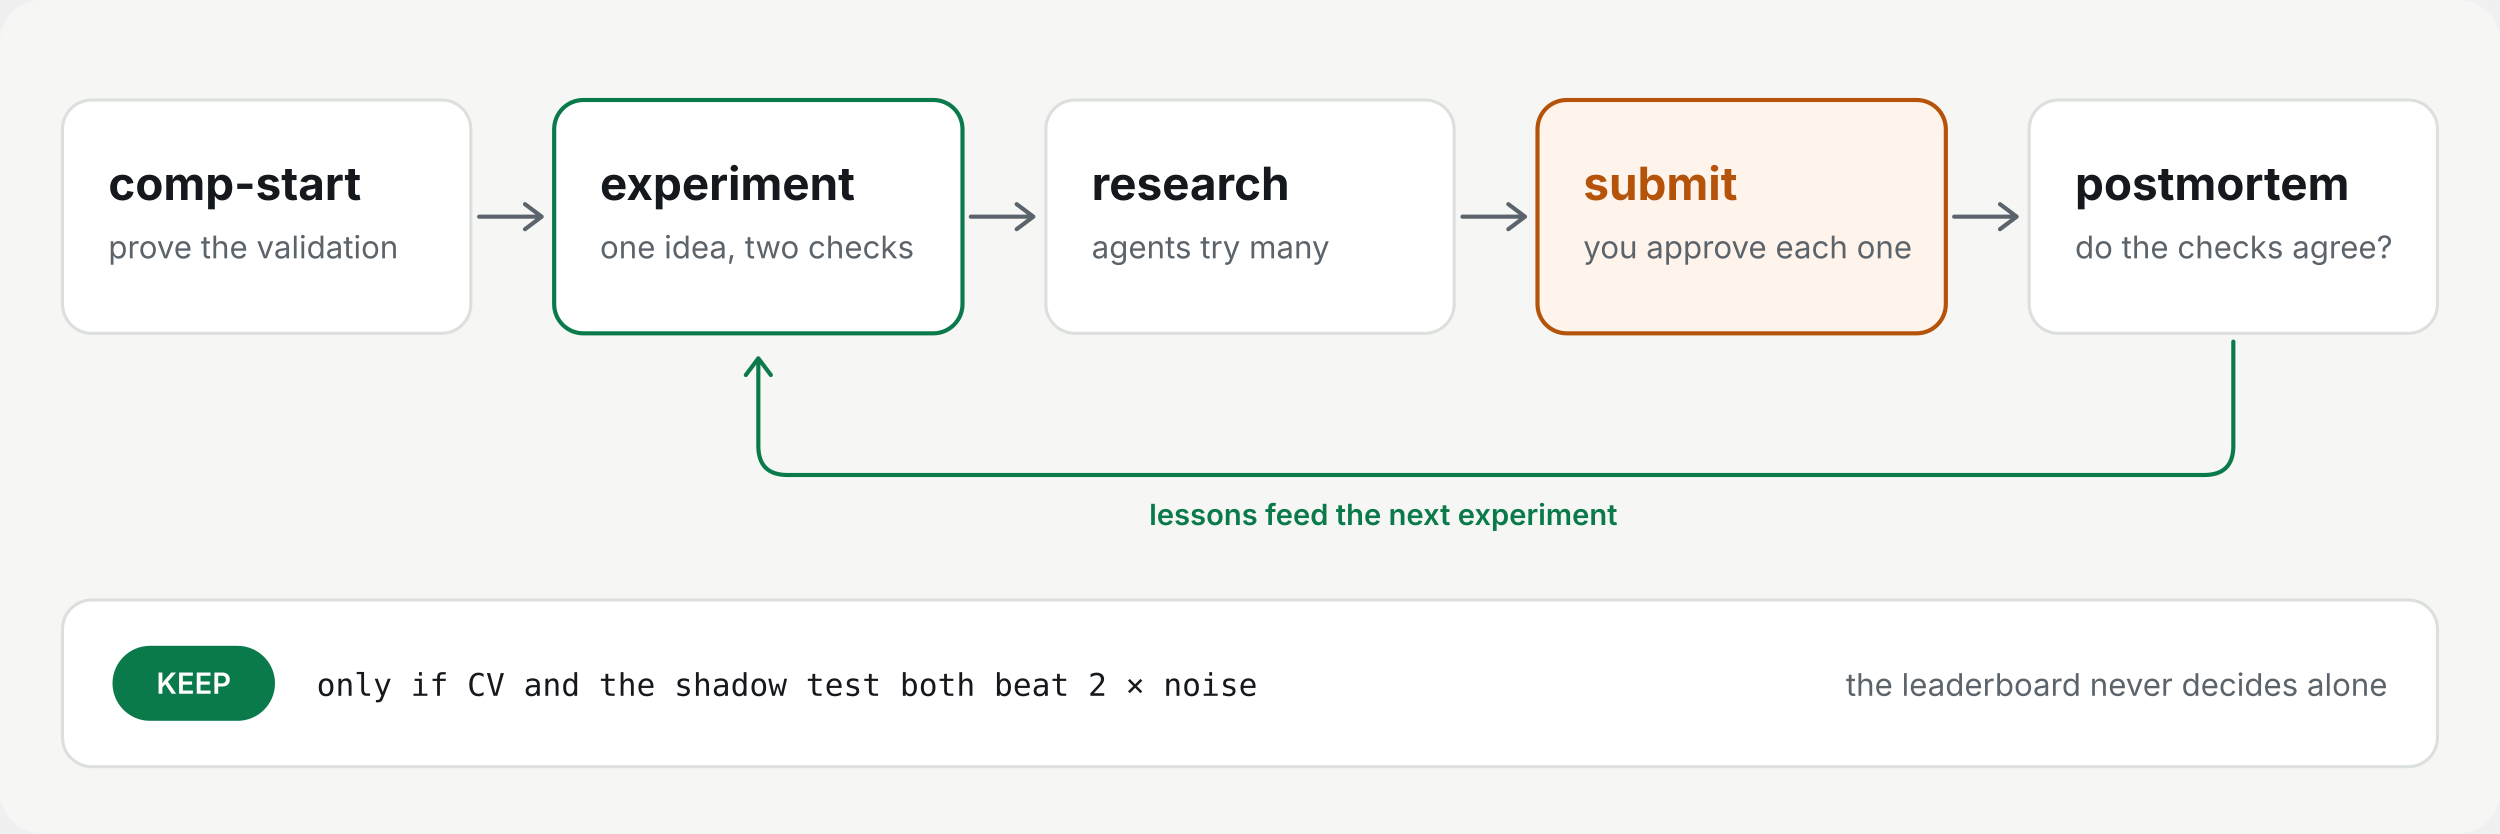
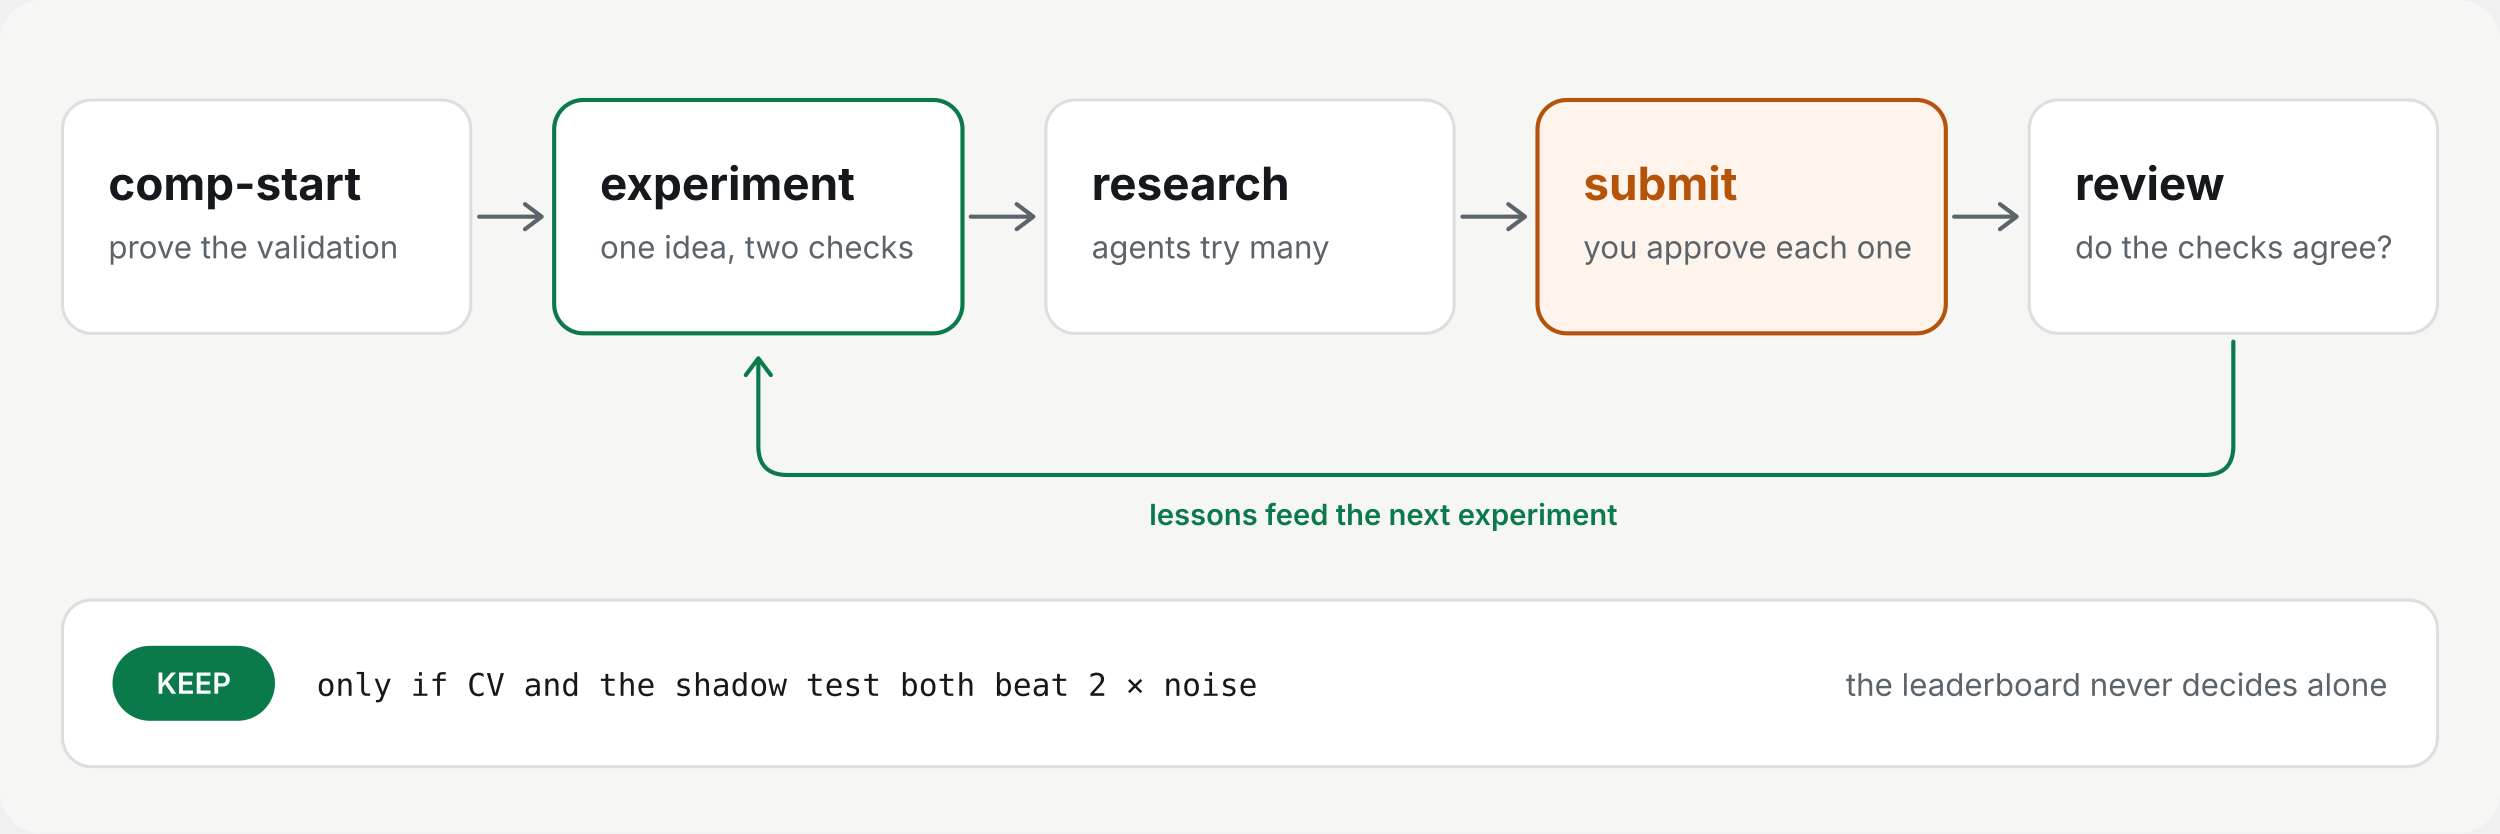
<svg xmlns="http://www.w3.org/2000/svg" viewBox="0 0 1200 400" width="1200" height="400" role="img" aria-labelledby="t d">
  <style>
    .name { font: 700 22px "Space Grotesk", Inter, -apple-system, "Segoe UI", Helvetica, Arial, sans-serif; fill: #15181C; }
    .sub { font: 400 15px Inter, -apple-system, "Segoe UI", Helvetica, Arial, sans-serif; fill: #5B636B; }
    .small { font: 600 14px Inter, -apple-system, "Segoe UI", Helvetica, Arial, sans-serif; }
    .mono { font: 500 15px "JetBrains Mono", ui-monospace, Menlo, Consolas, monospace; fill: #15181C; }
  </style>
  <rect x="0" y="0" width="1200" height="400" rx="20" fill="#F6F7F5" />
  <g>
    <rect x="30" y="48" width="196" height="112" rx="14" fill="#FFFFFF" stroke="#DCE0DC" stroke-width="1.5" />
    <text class="name" x="52" y="96">comp-start</text>
    <text class="sub" x="52" y="124">prove the validation</text>
  </g>
  <g>
    <rect x="266" y="48" width="196" height="112" rx="14" fill="#FFFFFF" stroke="#0B7A4B" stroke-width="2" />
    <text class="name" x="288" y="96">experiment</text>
    <text class="sub" x="288" y="124">one idea, two checks</text>
  </g>
  <g>
    <rect x="502" y="48" width="196" height="112" rx="14" fill="#FFFFFF" stroke="#DCE0DC" stroke-width="1.5" />
    <text class="name" x="524" y="96">research</text>
    <text class="sub" x="524" y="124">agents try many</text>
  </g>
  <g>
    <rect x="738" y="48" width="196" height="112" rx="14" fill="#FFF4EB" stroke="#B45309" stroke-width="2" />
    <text class="name" x="760" y="96" style="fill:#B45309">submit</text>
    <text class="sub" x="760" y="124">you approve each one</text>
  </g>
  <g>
    <rect x="974" y="48" width="196" height="112" rx="14" fill="#FFFFFF" stroke="#DCE0DC" stroke-width="1.5" />
-     <text class="name" x="996" y="96">postmortem</text>
+     <text class="name" x="996" y="96">review</text>
    <text class="sub" x="996" y="124">do the checks agree?</text>
  </g>
  <g fill="none" stroke="#5B636B" stroke-width="2" stroke-linecap="round" stroke-linejoin="round">
    <path d="M230 104 H260 M252 98 L260 104 L252 110" />
    <path d="M466 104 H496 M488 98 L496 104 L488 110" />
    <path d="M702 104 H732 M724 98 L732 104 L724 110" />
    <path d="M938 104 H968 M960 98 L968 104 L960 110" />
  </g>
  <path d="M1072 164 V214 Q1072 228 1058 228 H378 Q364 228 364 214 V172 M358 180 L364 172 L370 180" fill="none" stroke="#0B7A4B" stroke-width="2" stroke-linecap="round" stroke-linejoin="round" />
  <text class="small" x="664" y="252" text-anchor="middle" style="fill:#0B7A4B">lessons feed the next experiment</text>
  <rect x="30" y="288" width="1140" height="80" rx="14" fill="#FFFFFF" stroke="#DCE0DC" stroke-width="1.5" />
  <rect x="54" y="310" width="78" height="36" rx="18" fill="#0B7A4B" />
  <text class="small" x="93" y="333" text-anchor="middle" style="fill:#FFFFFF">KEEP</text>
  <text class="mono" x="152" y="334">only if CV and the shadow test both beat 2 × noise</text>
  <text class="sub" x="1146" y="334" text-anchor="end">the leaderboard never decides alone</text>
</svg>
